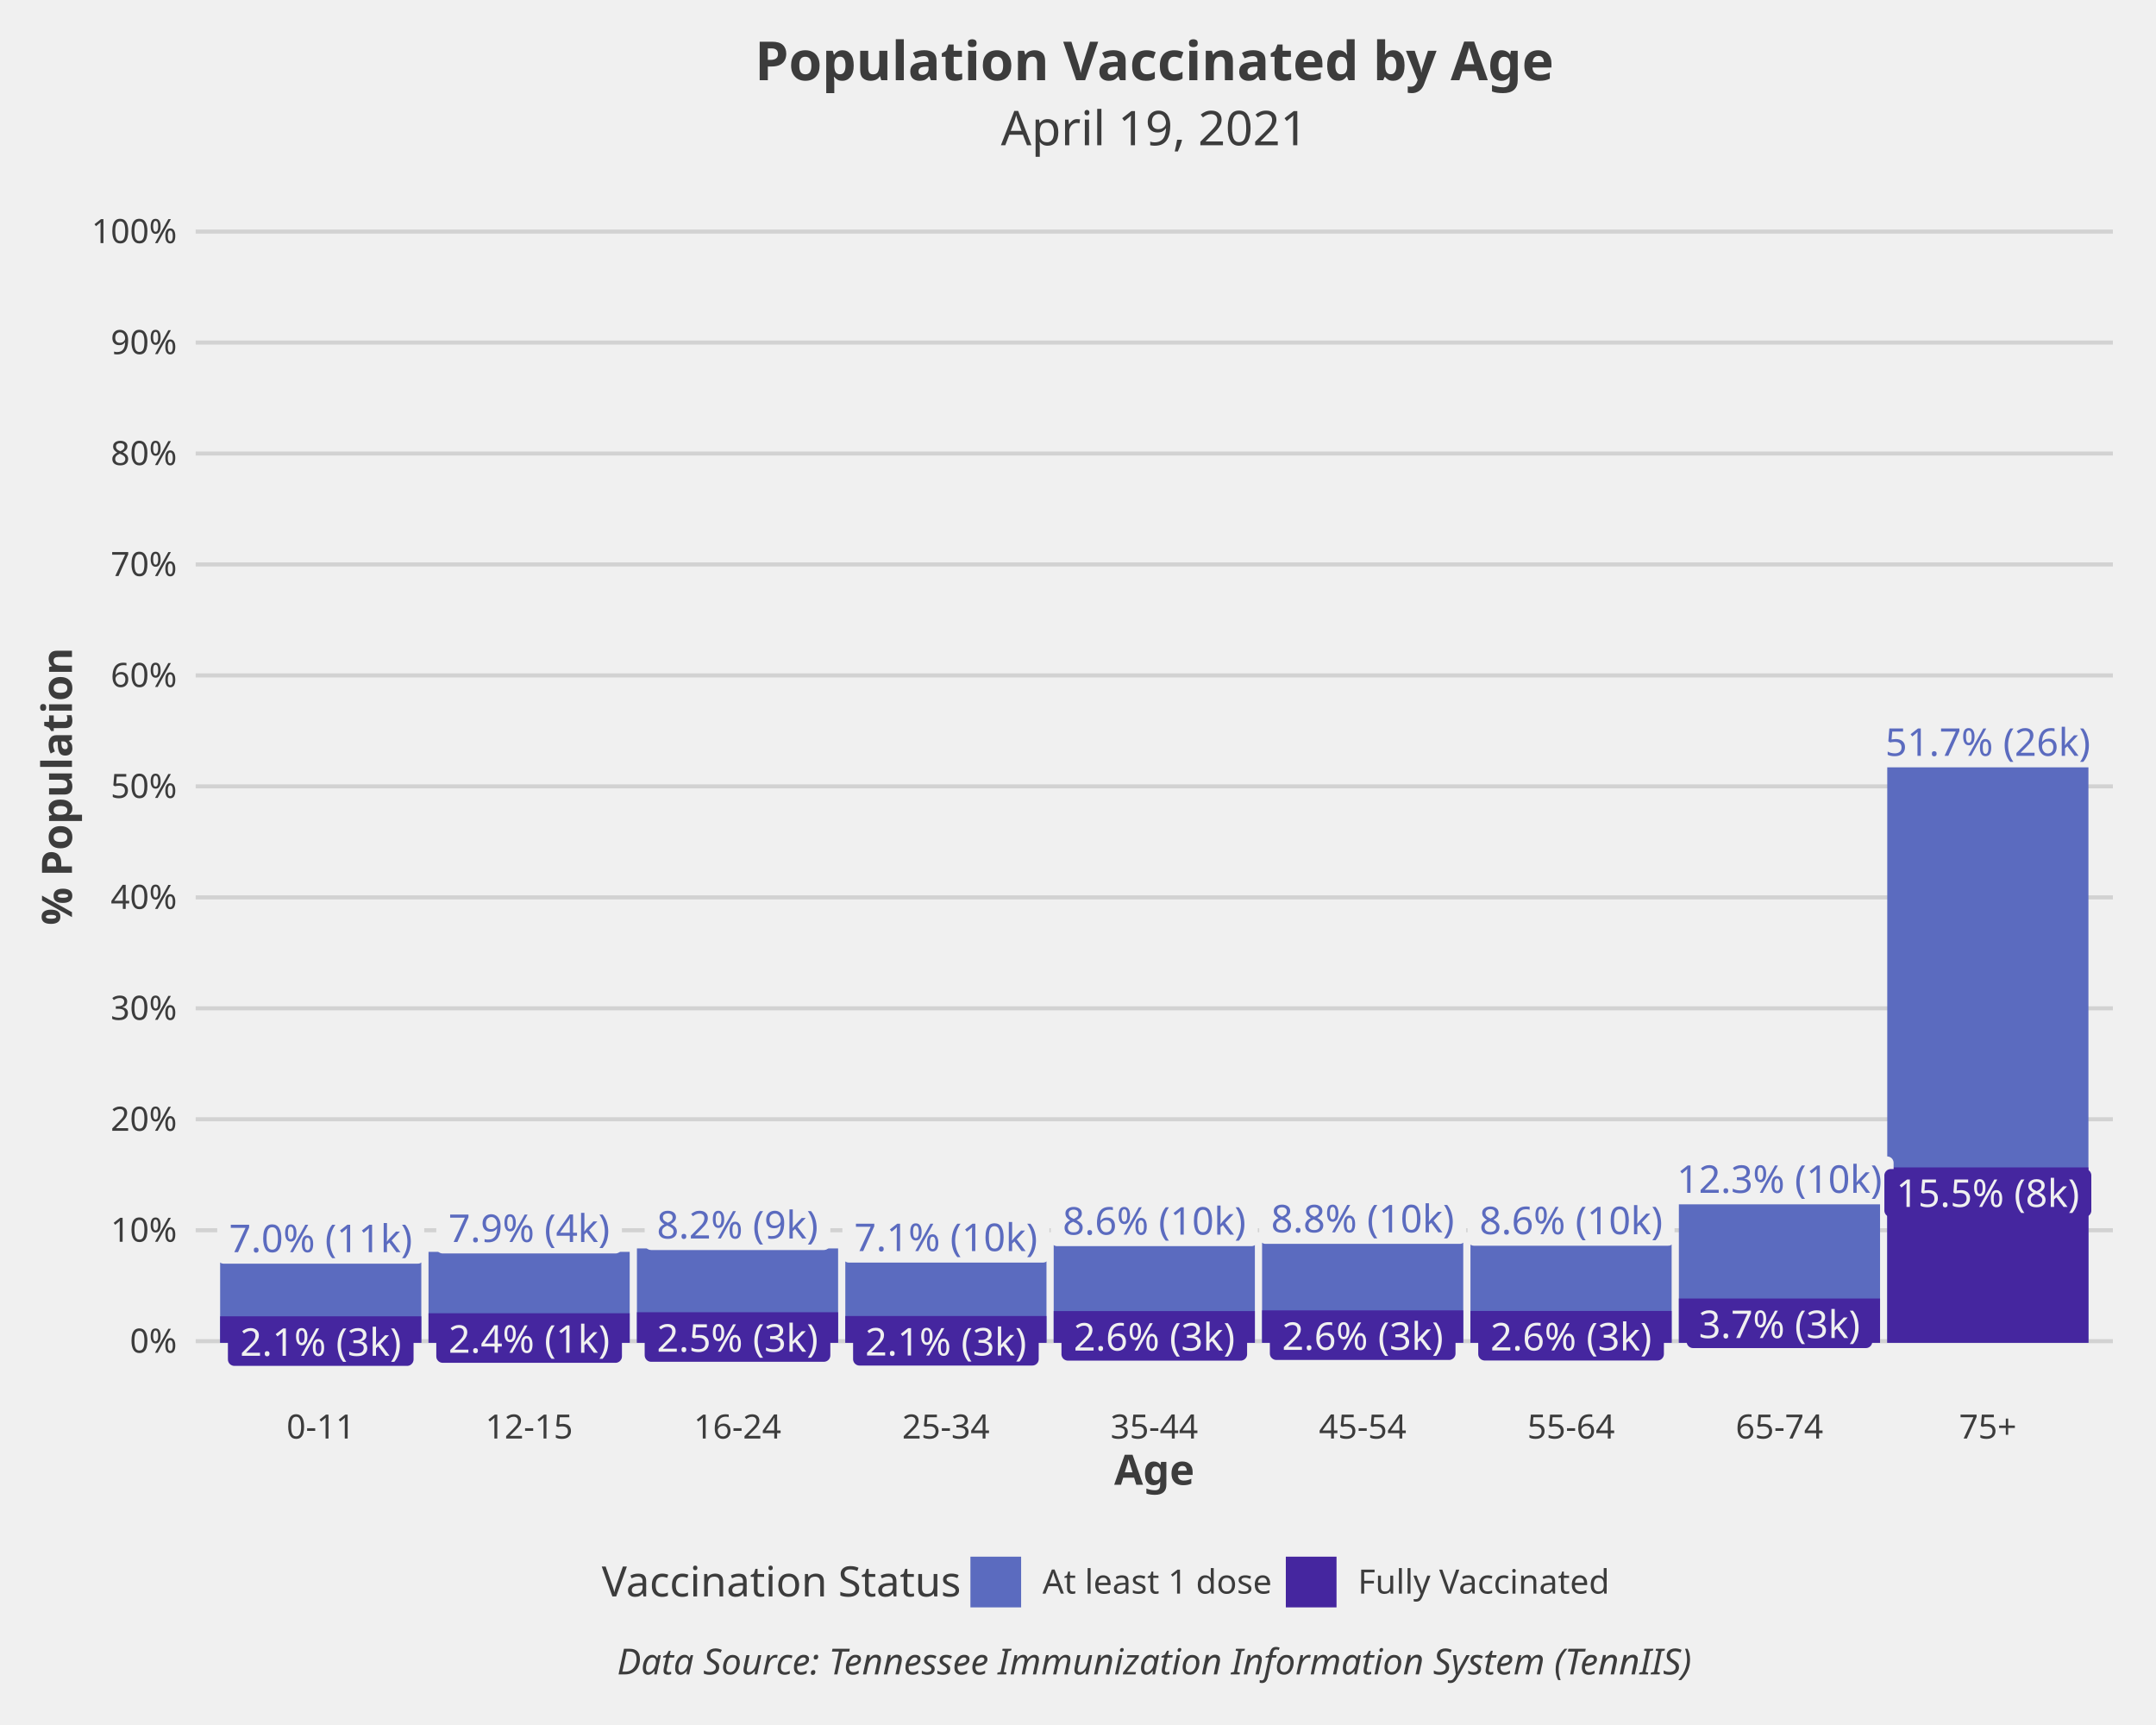
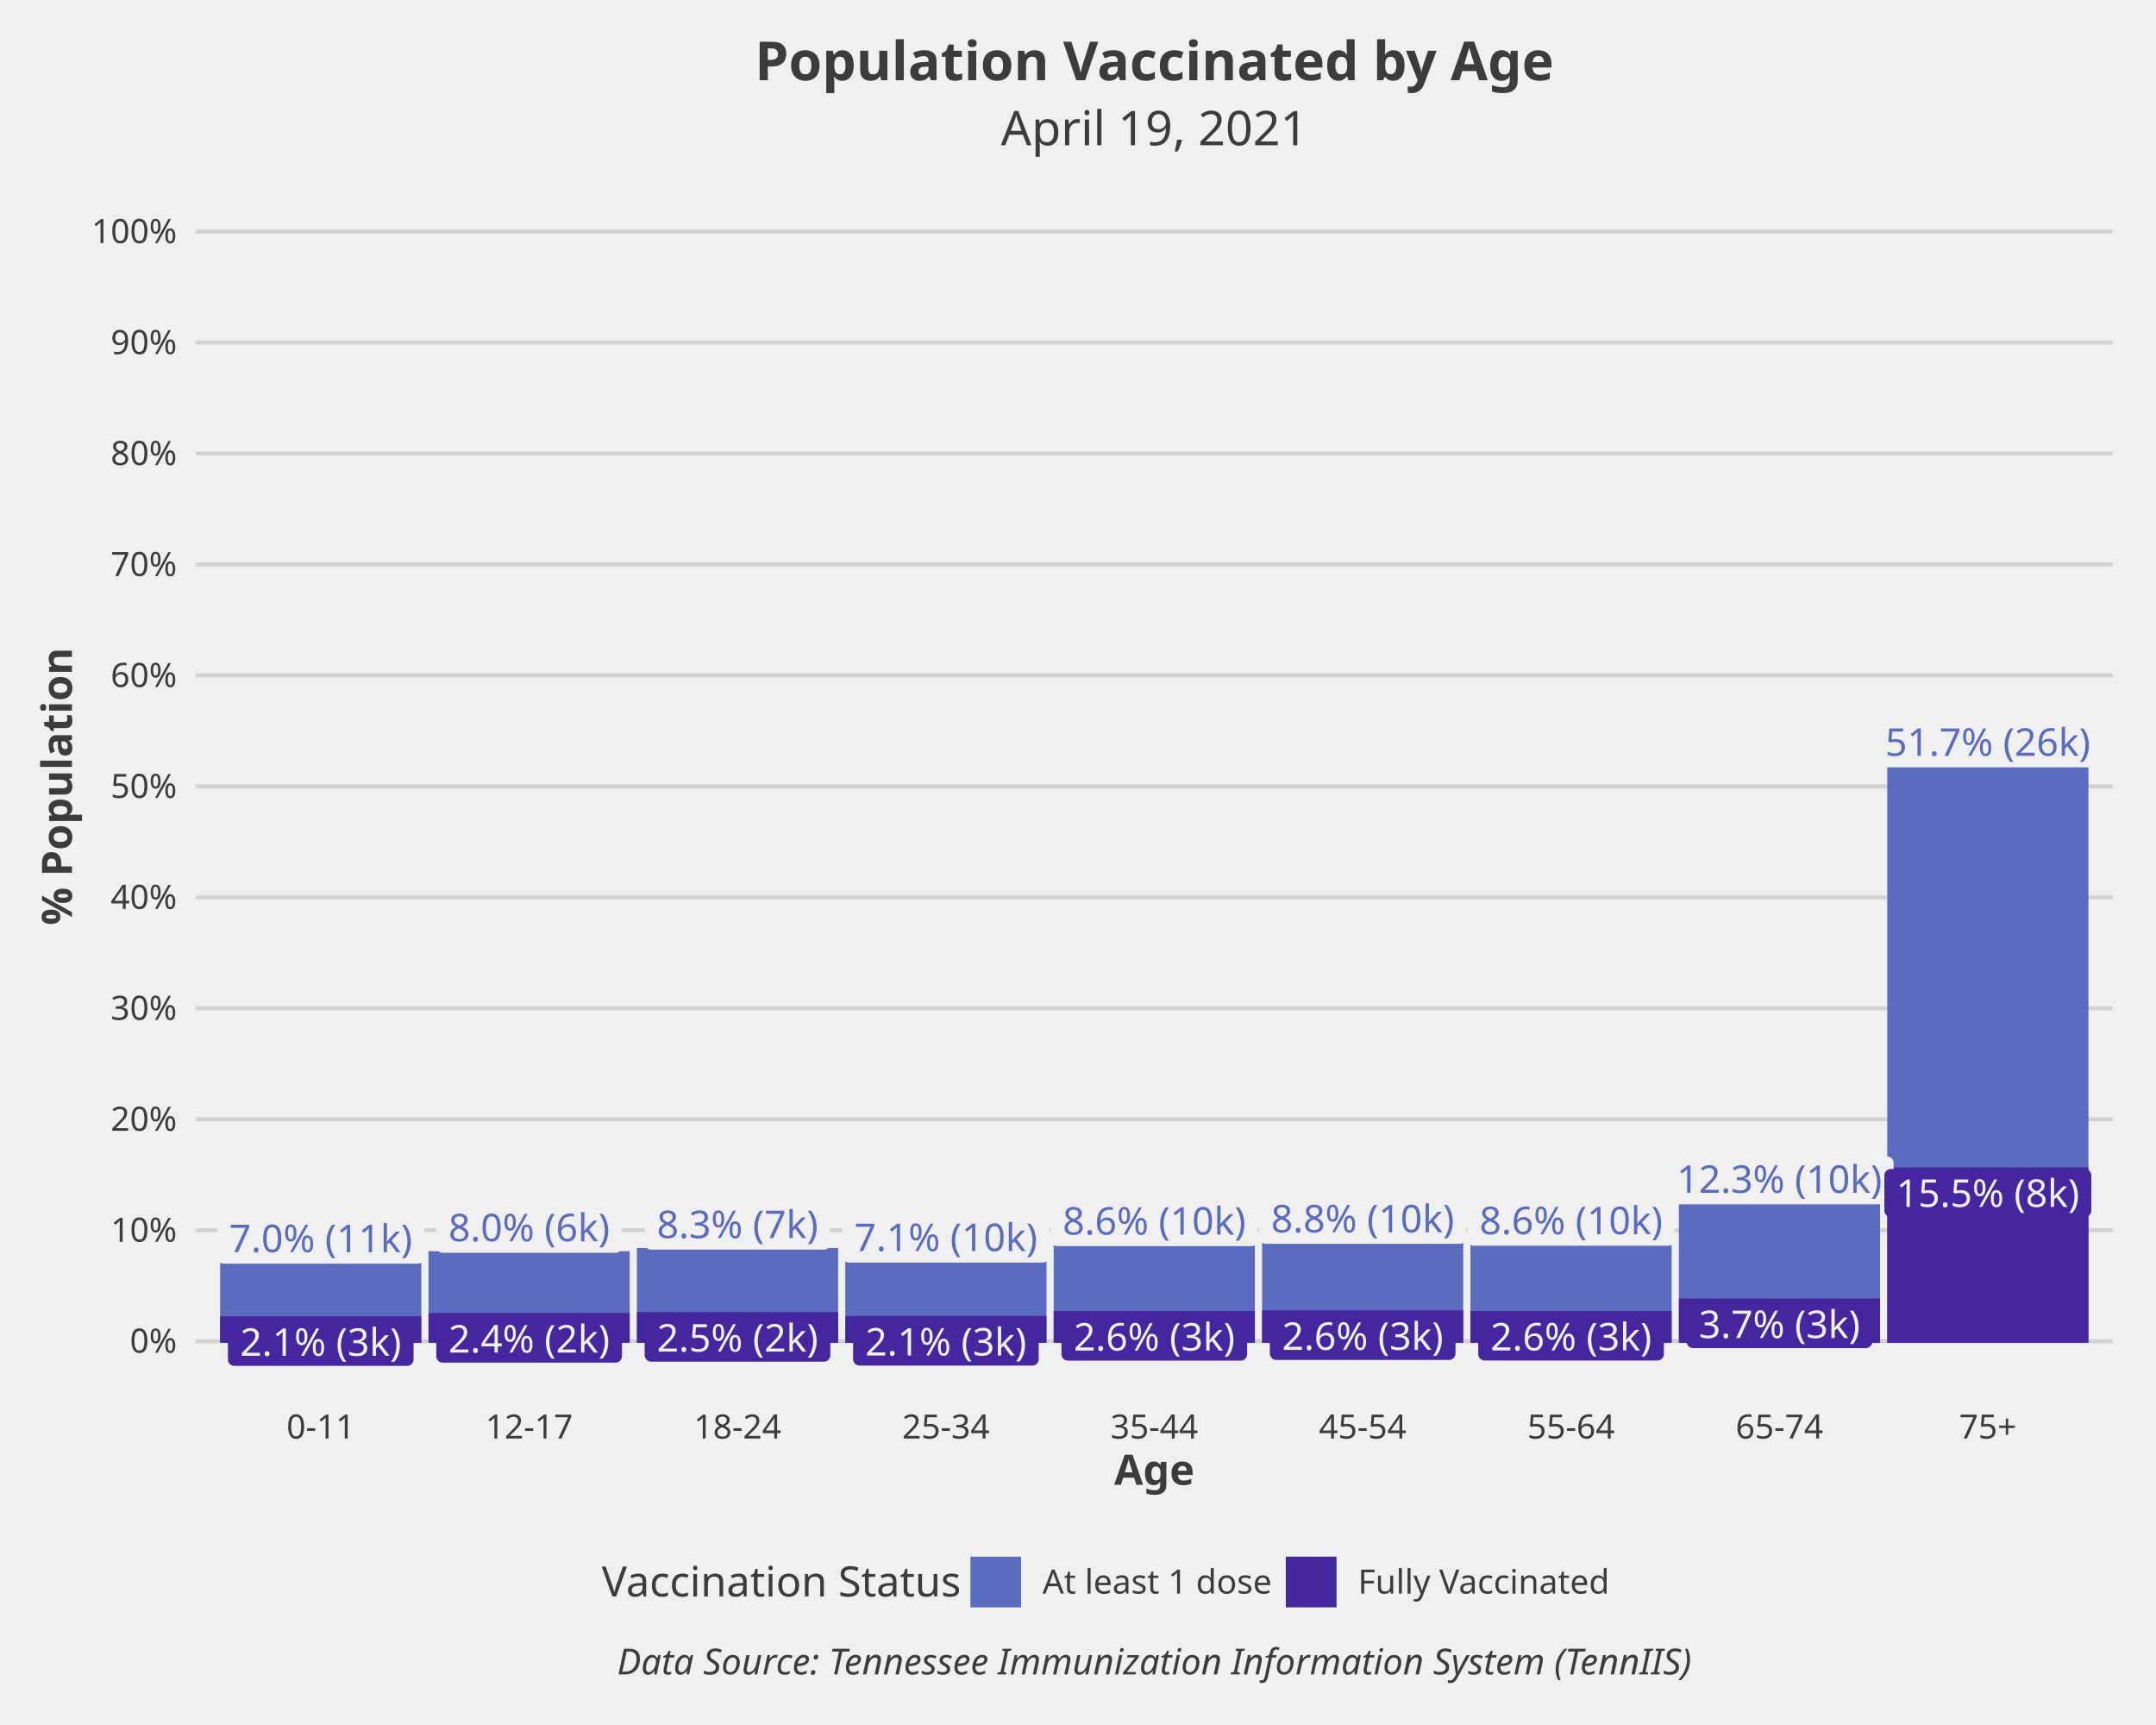
<svg xmlns="http://www.w3.org/2000/svg" class="svglite" data-engine-version="2.0" width="720.00pt" height="576.00pt" viewBox="0 0 720.00 576.00">
  <defs>
    <style type="text/css">
    .svglite line, .svglite polyline, .svglite polygon, .svglite path, .svglite rect, .svglite circle {
      fill: none;
      stroke: #000000;
      stroke-linecap: round;
      stroke-linejoin: round;
      stroke-miterlimit: 10.00;
    }
  </style>
  </defs>
  <rect width="100%" height="100%" style="stroke: none; fill: #FFFFFF;" />
  <defs>
    <clipPath id="cpMC4wMHw3MjAuMDB8MC4wMHw1NzYuMDA=">
      <rect x="0.00" y="0.00" width="720.00" height="576.00" />
    </clipPath>
  </defs>
  <g clip-path="url(#cpMC4wMHw3MjAuMDB8MC4wMHw1NzYuMDA=)">
    <rect x="0.00" y="0.00" width="720.00" height="576.00" style="stroke-width: 1.36; stroke: none; fill: #F0F0F0;" />
  </g>
  <defs>
    <clipPath id="cpNjUuMzV8NzA1LjYwfDU4LjgwfDQ2Ni4zNg==">
      <rect x="65.35" y="58.80" width="640.25" height="407.56" />
    </clipPath>
  </defs>
  <g clip-path="url(#cpNjUuMzV8NzA1LjYwfDU4LjgwfDQ2Ni4zNg==)">
    <rect x="65.35" y="58.80" width="640.25" height="407.56" style="stroke-width: 1.36; stroke: none; fill: #F0F0F0;" />
    <polyline points="65.35,447.84 705.60,447.84 " style="stroke-width: 1.36; stroke: #D2D2D2; stroke-linecap: butt;" />
    <polyline points="65.35,410.79 705.60,410.79 " style="stroke-width: 1.36; stroke: #D2D2D2; stroke-linecap: butt;" />
    <polyline points="65.35,373.74 705.60,373.74 " style="stroke-width: 1.36; stroke: #D2D2D2; stroke-linecap: butt;" />
    <polyline points="65.35,336.69 705.60,336.69 " style="stroke-width: 1.36; stroke: #D2D2D2; stroke-linecap: butt;" />
    <polyline points="65.35,299.64 705.60,299.64 " style="stroke-width: 1.36; stroke: #D2D2D2; stroke-linecap: butt;" />
    <polyline points="65.35,262.58 705.60,262.58 " style="stroke-width: 1.36; stroke: #D2D2D2; stroke-linecap: butt;" />
    <polyline points="65.35,225.53 705.60,225.53 " style="stroke-width: 1.36; stroke: #D2D2D2; stroke-linecap: butt;" />
    <polyline points="65.35,188.48 705.60,188.48 " style="stroke-width: 1.36; stroke: #D2D2D2; stroke-linecap: butt;" />
    <polyline points="65.35,151.43 705.60,151.43 " style="stroke-width: 1.36; stroke: #D2D2D2; stroke-linecap: butt;" />
    <polyline points="65.35,114.38 705.60,114.38 " style="stroke-width: 1.36; stroke: #D2D2D2; stroke-linecap: butt;" />
    <polyline points="65.35,77.33 705.60,77.33 " style="stroke-width: 1.36; stroke: #D2D2D2; stroke-linecap: butt;" />
    <rect x="74.05" y="421.95" width="66.11" height="25.89" style="stroke-width: 1.07; stroke: #5B6BBF; stroke-linecap: square; stroke-linejoin: miter; fill: #5B6BBF;" />
    <rect x="74.05" y="440.07" width="66.11" height="7.77" style="stroke-width: 1.07; stroke: #45269F; stroke-linecap: square; stroke-linejoin: miter; fill: #45269F;" />
-     <rect x="143.64" y="418.55" width="66.11" height="29.29" style="stroke-width: 1.07; stroke: #5B6BBF; stroke-linecap: square; stroke-linejoin: miter; fill: #5B6BBF;" />
-     <rect x="143.64" y="439.05" width="66.11" height="8.79" style="stroke-width: 1.07; stroke: #45269F; stroke-linecap: square; stroke-linejoin: miter; fill: #45269F;" />
-     <rect x="213.24" y="417.40" width="66.11" height="30.44" style="stroke-width: 1.07; stroke: #5B6BBF; stroke-linecap: square; stroke-linejoin: miter; fill: #5B6BBF;" />
-     <rect x="213.24" y="438.71" width="66.11" height="9.13" style="stroke-width: 1.07; stroke: #45269F; stroke-linecap: square; stroke-linejoin: miter; fill: #45269F;" />
+     <rect x="143.64" y="418.32" width="66.11" height="29.52" style="stroke-width: 1.07; stroke: #5B6BBF; stroke-linecap: square; stroke-linejoin: miter; fill: #5B6BBF;" />
+     <rect x="143.64" y="438.98" width="66.11" height="8.85" style="stroke-width: 1.07; stroke: #45269F; stroke-linecap: square; stroke-linejoin: miter; fill: #45269F;" />
+     <rect x="213.24" y="417.26" width="66.11" height="30.58" style="stroke-width: 1.07; stroke: #5B6BBF; stroke-linecap: square; stroke-linejoin: miter; fill: #5B6BBF;" />
+     <rect x="213.24" y="438.66" width="66.11" height="9.17" style="stroke-width: 1.07; stroke: #45269F; stroke-linecap: square; stroke-linejoin: miter; fill: #45269F;" />
    <rect x="282.83" y="421.59" width="66.11" height="26.24" style="stroke-width: 1.07; stroke: #5B6BBF; stroke-linecap: square; stroke-linejoin: miter; fill: #5B6BBF;" />
    <rect x="282.83" y="439.97" width="66.11" height="7.87" style="stroke-width: 1.07; stroke: #45269F; stroke-linecap: square; stroke-linejoin: miter; fill: #45269F;" />
    <rect x="352.42" y="416.11" width="66.11" height="31.72" style="stroke-width: 1.07; stroke: #5B6BBF; stroke-linecap: square; stroke-linejoin: miter; fill: #5B6BBF;" />
    <rect x="352.42" y="438.32" width="66.11" height="9.52" style="stroke-width: 1.07; stroke: #45269F; stroke-linecap: square; stroke-linejoin: miter; fill: #45269F;" />
    <rect x="422.01" y="415.34" width="66.11" height="32.50" style="stroke-width: 1.07; stroke: #5B6BBF; stroke-linecap: square; stroke-linejoin: miter; fill: #5B6BBF;" />
    <rect x="422.01" y="438.09" width="66.11" height="9.75" style="stroke-width: 1.07; stroke: #45269F; stroke-linecap: square; stroke-linejoin: miter; fill: #45269F;" />
    <rect x="491.60" y="415.96" width="66.11" height="31.88" style="stroke-width: 1.07; stroke: #5B6BBF; stroke-linecap: square; stroke-linejoin: miter; fill: #5B6BBF;" />
    <rect x="491.60" y="438.28" width="66.11" height="9.56" style="stroke-width: 1.07; stroke: #45269F; stroke-linecap: square; stroke-linejoin: miter; fill: #45269F;" />
    <rect x="561.20" y="402.15" width="66.11" height="45.69" style="stroke-width: 1.07; stroke: #5B6BBF; stroke-linecap: square; stroke-linejoin: miter; fill: #5B6BBF;" />
    <rect x="561.20" y="434.13" width="66.11" height="13.71" style="stroke-width: 1.07; stroke: #45269F; stroke-linecap: square; stroke-linejoin: miter; fill: #45269F;" />
    <rect x="630.79" y="256.22" width="66.11" height="191.62" style="stroke-width: 1.07; stroke: #5B6BBF; stroke-linecap: square; stroke-linejoin: miter; fill: #5B6BBF;" />
    <rect x="630.79" y="390.35" width="66.11" height="57.49" style="stroke-width: 1.07; stroke: #45269F; stroke-linecap: square; stroke-linejoin: miter; fill: #45269F;" />
    <polygon points="74.71,421.95 139.51,421.95 139.42,421.95 139.77,421.94 140.11,421.87 140.43,421.74 140.73,421.57 141.00,421.35 141.23,421.09 141.42,420.79 141.56,420.47 141.64,420.14 141.67,419.79 141.67,419.79 141.67,408.10 141.67,408.10 141.64,407.75 141.56,407.42 141.42,407.10 141.23,406.80 141.00,406.54 140.73,406.32 140.43,406.15 140.11,406.02 139.77,405.96 139.51,405.94 74.71,405.94 74.97,405.96 74.62,405.94 74.28,405.98 73.94,406.08 73.63,406.23 73.34,406.43 73.09,406.67 72.88,406.94 72.72,407.25 72.61,407.58 72.55,407.93 72.55,408.10 72.55,419.79 72.55,419.62 72.55,419.96 72.61,420.31 72.72,420.64 72.88,420.95 73.09,421.22 73.34,421.46 73.63,421.66 73.94,421.81 74.28,421.91 74.62,421.95 " style="stroke-width: 0.00; stroke: none; fill: #F0F0F0;" />
    <text x="107.11" y="418.11" text-anchor="middle" style="font-size: 12.80px; fill: #5B6BBF; font-family: sans;" textLength="61.92px" lengthAdjust="spacingAndGlyphs">7.0% (11k)</text>
    <polygon points="78.27,456.08 135.95,456.08 135.86,456.08 136.21,456.07 136.55,456.00 136.87,455.88 137.17,455.70 137.44,455.48 137.67,455.22 137.86,454.93 137.99,454.61 138.08,454.27 138.11,453.92 138.11,453.92 138.11,442.23 138.11,442.23 138.08,441.89 137.99,441.55 137.86,441.23 137.67,440.93 137.44,440.67 137.17,440.45 136.87,440.28 136.55,440.16 136.21,440.09 135.95,440.07 78.27,440.07 78.53,440.09 78.18,440.07 77.84,440.12 77.50,440.21 77.19,440.36 76.90,440.56 76.65,440.80 76.44,441.08 76.28,441.39 76.17,441.72 76.12,442.06 76.11,442.23 76.11,453.92 76.12,453.75 76.12,454.10 76.17,454.44 76.28,454.77 76.44,455.08 76.65,455.36 76.90,455.60 77.19,455.79 77.50,455.94 77.84,456.04 78.18,456.08 " style="stroke-width: 0.00; stroke: none; fill: #45269F;" />
    <text x="107.11" y="452.72" text-anchor="middle" style="font-size: 12.80px; fill: #F0F0F0; font-family: sans;" textLength="54.80px" lengthAdjust="spacingAndGlyphs">2.1% (3k)</text>
-     <polygon points="147.86,418.55 205.54,418.55 205.45,418.55 205.80,418.53 206.14,418.46 206.46,418.34 206.77,418.17 207.03,417.95 207.26,417.69 207.45,417.39 207.59,417.07 207.67,416.73 207.70,416.39 207.70,416.39 207.70,404.70 207.70,404.70 207.67,404.35 207.59,404.01 207.45,403.69 207.26,403.40 207.03,403.14 206.77,402.92 206.46,402.74 206.14,402.62 205.80,402.55 205.54,402.54 147.86,402.54 148.12,402.55 147.77,402.54 147.43,402.58 147.09,402.68 146.78,402.83 146.49,403.02 146.24,403.26 146.04,403.54 145.87,403.85 145.76,404.18 145.71,404.52 145.70,404.70 145.70,416.39 145.71,416.21 145.71,416.56 145.76,416.90 145.87,417.23 146.04,417.54 146.24,417.82 146.49,418.06 146.78,418.26 147.09,418.41 147.43,418.50 147.77,418.55 " style="stroke-width: 0.00; stroke: none; fill: #F0F0F0;" />
-     <text x="176.70" y="414.71" text-anchor="middle" style="font-size: 12.80px; fill: #5B6BBF; font-family: sans;" textLength="54.80px" lengthAdjust="spacingAndGlyphs">7.9% (4k)</text>
-     <polygon points="147.86,455.06 205.54,455.06 205.45,455.06 205.80,455.05 206.14,454.98 206.46,454.85 206.77,454.68 207.03,454.46 207.26,454.20 207.45,453.91 207.59,453.59 207.67,453.25 207.70,452.90 207.70,452.90 207.70,441.21 207.70,441.21 207.67,440.86 207.59,440.53 207.45,440.21 207.26,439.91 207.03,439.65 206.77,439.43 206.46,439.26 206.14,439.14 205.80,439.07 205.54,439.05 147.86,439.05 148.12,439.07 147.77,439.05 147.43,439.09 147.09,439.19 146.78,439.34 146.49,439.54 146.24,439.78 146.04,440.06 145.87,440.36 145.76,440.69 145.71,441.04 145.70,441.21 145.70,452.90 145.71,452.73 145.71,453.08 145.76,453.42 145.87,453.75 146.04,454.06 146.24,454.33 146.49,454.58 146.78,454.77 147.09,454.92 147.43,455.02 147.77,455.06 " style="stroke-width: 0.00; stroke: none; fill: #45269F;" />
-     <text x="176.70" y="451.70" text-anchor="middle" style="font-size: 12.80px; fill: #F0F0F0; font-family: sans;" textLength="54.80px" lengthAdjust="spacingAndGlyphs">2.4% (1k)</text>
-     <polygon points="217.45,417.40 275.13,417.40 275.04,417.39 275.39,417.38 275.73,417.31 276.06,417.19 276.36,417.01 276.63,416.79 276.86,416.53 277.04,416.24 277.18,415.92 277.26,415.58 277.29,415.24 277.29,415.24 277.29,403.54 277.29,403.54 277.26,403.20 277.18,402.86 277.04,402.54 276.86,402.25 276.63,401.99 276.36,401.77 276.06,401.59 275.73,401.47 275.39,401.40 275.13,401.38 217.45,401.38 217.71,401.40 217.37,401.39 217.02,401.43 216.69,401.52 216.37,401.67 216.09,401.87 215.84,402.11 215.63,402.39 215.47,402.70 215.36,403.03 215.30,403.37 215.29,403.54 215.29,415.24 215.30,415.06 215.30,415.41 215.36,415.75 215.47,416.08 215.63,416.39 215.84,416.67 216.09,416.91 216.37,417.11 216.69,417.26 217.02,417.35 217.37,417.39 " style="stroke-width: 0.00; stroke: none; fill: #F0F0F0;" />
-     <text x="246.29" y="413.55" text-anchor="middle" style="font-size: 12.80px; fill: #5B6BBF; font-family: sans;" textLength="54.80px" lengthAdjust="spacingAndGlyphs">8.2% (9k)</text>
-     <polygon points="217.45,454.72 275.13,454.72 275.04,454.72 275.39,454.70 275.73,454.63 276.06,454.51 276.36,454.33 276.63,454.11 276.86,453.85 277.04,453.56 277.18,453.24 277.26,452.90 277.29,452.56 277.29,452.56 277.29,440.87 277.29,440.87 277.26,440.52 277.18,440.18 277.04,439.86 276.86,439.57 276.63,439.31 276.36,439.09 276.06,438.91 275.73,438.79 275.39,438.72 275.13,438.71 217.45,438.71 217.71,438.72 217.37,438.71 217.02,438.75 216.69,438.85 216.37,438.99 216.09,439.19 215.84,439.43 215.63,439.71 215.47,440.02 215.36,440.35 215.30,440.69 215.29,440.87 215.29,452.56 215.30,452.38 215.30,452.73 215.36,453.07 215.47,453.40 215.63,453.71 215.84,453.99 216.09,454.23 216.37,454.43 216.69,454.58 217.02,454.67 217.37,454.72 " style="stroke-width: 0.00; stroke: none; fill: #45269F;" />
-     <text x="246.29" y="451.36" text-anchor="middle" style="font-size: 12.80px; fill: #F0F0F0; font-family: sans;" textLength="54.80px" lengthAdjust="spacingAndGlyphs">2.5% (3k)</text>
+     <polygon points="147.86,418.32 205.54,418.32 205.45,418.32 205.80,418.31 206.14,418.24 206.46,418.11 206.77,417.94 207.03,417.72 207.26,417.46 207.45,417.17 207.59,416.85 207.67,416.51 207.70,416.16 207.70,416.16 207.70,404.47 207.70,404.47 207.67,404.12 207.59,403.79 207.45,403.47 207.26,403.17 207.03,402.91 206.77,402.69 206.46,402.52 206.14,402.40 205.80,402.33 205.54,402.31 147.86,402.31 148.12,402.33 147.77,402.31 147.43,402.35 147.09,402.45 146.78,402.60 146.49,402.80 146.24,403.04 146.04,403.32 145.87,403.62 145.76,403.95 145.71,404.30 145.70,404.47 145.70,416.16 145.71,415.99 145.71,416.34 145.76,416.68 145.87,417.01 146.04,417.32 146.24,417.60 146.49,417.84 146.78,418.03 147.09,418.18 147.43,418.28 147.77,418.32 " style="stroke-width: 0.00; stroke: none; fill: #F0F0F0;" />
+     <text x="176.70" y="414.48" text-anchor="middle" style="font-size: 12.80px; fill: #5B6BBF; font-family: sans;" textLength="54.80px" lengthAdjust="spacingAndGlyphs">8.0% (6k)</text>
+     <polygon points="147.86,455.00 205.54,455.00 205.45,454.99 205.80,454.98 206.14,454.91 206.46,454.79 206.77,454.61 207.03,454.39 207.26,454.13 207.45,453.84 207.59,453.52 207.67,453.18 207.70,452.84 207.70,452.84 207.70,441.14 207.70,441.14 207.67,440.80 207.59,440.46 207.45,440.14 207.26,439.85 207.03,439.59 206.77,439.37 206.46,439.19 206.14,439.07 205.80,439.00 205.54,438.98 147.86,438.98 148.12,439.00 147.77,438.99 147.43,439.03 147.09,439.12 146.78,439.27 146.49,439.47 146.24,439.71 146.04,439.99 145.87,440.30 145.76,440.63 145.71,440.97 145.70,441.14 145.70,452.84 145.71,452.66 145.71,453.01 145.76,453.35 145.87,453.68 146.04,453.99 146.24,454.27 146.49,454.51 146.78,454.71 147.09,454.85 147.43,454.95 147.77,454.99 " style="stroke-width: 0.00; stroke: none; fill: #45269F;" />
+     <text x="176.70" y="451.64" text-anchor="middle" style="font-size: 12.80px; fill: #F0F0F0; font-family: sans;" textLength="54.80px" lengthAdjust="spacingAndGlyphs">2.4% (2k)</text>
+     <polygon points="217.45,417.26 275.13,417.26 275.04,417.26 275.39,417.24 275.73,417.18 276.06,417.05 276.36,416.88 276.63,416.66 276.86,416.40 277.04,416.10 277.18,415.78 277.26,415.45 277.29,415.10 277.29,415.10 277.29,403.41 277.29,403.41 277.26,403.06 277.18,402.72 277.04,402.40 276.86,402.11 276.63,401.85 276.36,401.63 276.06,401.46 275.73,401.33 275.39,401.26 275.13,401.25 217.45,401.25 217.71,401.26 217.37,401.25 217.02,401.29 216.69,401.39 216.37,401.54 216.09,401.74 215.84,401.98 215.63,402.25 215.47,402.56 215.36,402.89 215.30,403.23 215.29,403.41 215.29,415.10 215.30,414.93 215.30,415.27 215.36,415.62 215.47,415.95 215.63,416.25 215.84,416.53 216.09,416.77 216.37,416.97 216.69,417.12 217.02,417.22 217.37,417.26 " style="stroke-width: 0.00; stroke: none; fill: #F0F0F0;" />
+     <text x="246.29" y="413.42" text-anchor="middle" style="font-size: 12.80px; fill: #5B6BBF; font-family: sans;" textLength="54.80px" lengthAdjust="spacingAndGlyphs">8.3% (7k)</text>
+     <polygon points="217.45,454.68 275.13,454.68 275.04,454.67 275.39,454.66 275.73,454.59 276.06,454.47 276.36,454.29 276.63,454.07 276.86,453.81 277.04,453.52 277.18,453.20 277.26,452.86 277.29,452.52 277.29,452.52 277.29,440.82 277.29,440.82 277.26,440.48 277.18,440.14 277.04,439.82 276.86,439.53 276.63,439.27 276.36,439.05 276.06,438.87 275.73,438.75 275.39,438.68 275.13,438.66 217.45,438.66 217.71,438.68 217.37,438.67 217.02,438.71 216.69,438.81 216.37,438.95 216.09,439.15 215.84,439.39 215.63,439.67 215.47,439.98 215.36,440.31 215.30,440.65 215.29,440.82 215.29,452.52 215.30,452.34 215.30,452.69 215.36,453.03 215.47,453.36 215.63,453.67 215.84,453.95 216.09,454.19 216.37,454.39 216.69,454.54 217.02,454.63 217.37,454.67 " style="stroke-width: 0.00; stroke: none; fill: #45269F;" />
+     <text x="246.29" y="451.32" text-anchor="middle" style="font-size: 12.80px; fill: #F0F0F0; font-family: sans;" textLength="54.80px" lengthAdjust="spacingAndGlyphs">2.5% (2k)</text>
    <polygon points="283.48,421.59 348.28,421.59 348.20,421.59 348.54,421.58 348.88,421.51 349.21,421.39 349.51,421.21 349.78,420.99 350.01,420.73 350.20,420.44 350.33,420.12 350.42,419.78 350.44,419.43 350.44,419.43 350.44,407.74 350.44,407.74 350.42,407.40 350.33,407.06 350.20,406.74 350.01,406.45 349.78,406.19 349.51,405.97 349.21,405.79 348.88,405.67 348.54,405.60 348.28,405.58 283.48,405.58 283.74,405.60 283.40,405.58 283.05,405.63 282.72,405.72 282.40,405.87 282.12,406.07 281.87,406.31 281.66,406.59 281.50,406.90 281.39,407.23 281.33,407.57 281.32,407.74 281.32,419.43 281.33,419.26 281.33,419.61 281.39,419.95 281.50,420.28 281.66,420.59 281.87,420.87 282.12,421.11 282.40,421.30 282.72,421.45 283.05,421.55 283.40,421.59 " style="stroke-width: 0.00; stroke: none; fill: #F0F0F0;" />
    <text x="315.88" y="417.75" text-anchor="middle" style="font-size: 12.80px; fill: #5B6BBF; font-family: sans;" textLength="61.92px" lengthAdjust="spacingAndGlyphs">7.1% (10k)</text>
    <polygon points="287.05,455.98 344.72,455.98 344.64,455.97 344.98,455.96 345.32,455.89 345.65,455.77 345.95,455.59 346.22,455.37 346.45,455.11 346.64,454.82 346.77,454.50 346.85,454.16 346.88,453.82 346.88,453.82 346.88,442.13 346.88,442.13 346.85,441.78 346.77,441.44 346.64,441.12 346.45,440.83 346.22,440.57 345.95,440.35 345.65,440.17 345.32,440.05 344.98,439.98 344.72,439.97 287.05,439.97 287.31,439.98 286.96,439.97 286.61,440.01 286.28,440.11 285.97,440.25 285.68,440.45 285.43,440.69 285.22,440.97 285.06,441.28 284.95,441.61 284.89,441.95 284.89,442.13 284.89,453.82 284.89,453.64 284.89,453.99 284.95,454.33 285.06,454.66 285.22,454.97 285.43,455.25 285.68,455.49 285.97,455.69 286.28,455.84 286.61,455.93 286.96,455.97 " style="stroke-width: 0.00; stroke: none; fill: #45269F;" />
    <text x="315.88" y="452.62" text-anchor="middle" style="font-size: 12.80px; fill: #F0F0F0; font-family: sans;" textLength="54.80px" lengthAdjust="spacingAndGlyphs">2.1% (3k)</text>
    <polygon points="353.08,416.11 417.88,416.11 417.79,416.11 418.14,416.10 418.48,416.03 418.80,415.91 419.10,415.73 419.37,415.51 419.60,415.25 419.79,414.96 419.92,414.64 420.01,414.30 420.04,413.95 420.04,413.95 420.04,402.26 420.04,402.26 420.01,401.92 419.92,401.58 419.79,401.26 419.60,400.97 419.37,400.71 419.10,400.49 418.80,400.31 418.48,400.19 418.14,400.12 417.88,400.10 353.08,400.10 353.34,400.12 352.99,400.10 352.64,400.15 352.31,400.24 352.00,400.39 351.71,400.59 351.46,400.83 351.25,401.11 351.09,401.42 350.98,401.75 350.92,402.09 350.92,402.26 350.92,413.95 350.92,413.78 350.92,414.13 350.98,414.47 351.09,414.80 351.25,415.11 351.46,415.39 351.71,415.63 352.00,415.83 352.31,415.97 352.64,416.07 352.99,416.11 " style="stroke-width: 0.00; stroke: none; fill: #F0F0F0;" />
    <text x="385.48" y="412.27" text-anchor="middle" style="font-size: 12.80px; fill: #5B6BBF; font-family: sans;" textLength="61.92px" lengthAdjust="spacingAndGlyphs">8.6% (10k)</text>
    <polygon points="356.64,454.33 414.31,454.33 414.23,454.33 414.58,454.32 414.92,454.25 415.24,454.12 415.54,453.95 415.81,453.73 416.04,453.47 416.23,453.18 416.36,452.86 416.45,452.52 416.47,452.17 416.47,452.17 416.47,440.48 416.47,440.48 416.45,440.13 416.36,439.80 416.23,439.48 416.04,439.18 415.81,438.92 415.54,438.70 415.24,438.53 414.92,438.41 414.58,438.34 414.31,438.32 356.64,438.32 356.90,438.34 356.55,438.32 356.21,438.36 355.87,438.46 355.56,438.61 355.27,438.81 355.02,439.05 354.81,439.33 354.65,439.63 354.54,439.96 354.48,440.31 354.48,440.48 354.48,452.17 354.48,452.00 354.48,452.35 354.54,452.69 354.65,453.02 354.81,453.33 355.02,453.61 355.27,453.85 355.56,454.04 355.87,454.19 356.21,454.29 356.55,454.33 " style="stroke-width: 0.00; stroke: none; fill: #45269F;" />
    <text x="385.48" y="450.97" text-anchor="middle" style="font-size: 12.80px; fill: #F0F0F0; font-family: sans;" textLength="54.80px" lengthAdjust="spacingAndGlyphs">2.6% (3k)</text>
    <polygon points="422.67,415.34 487.47,415.34 487.38,415.34 487.73,415.33 488.07,415.26 488.39,415.13 488.69,414.96 488.96,414.74 489.19,414.48 489.38,414.19 489.52,413.87 489.60,413.53 489.63,413.18 489.63,413.18 489.63,401.49 489.63,401.49 489.60,401.14 489.52,400.81 489.38,400.49 489.19,400.19 488.96,399.93 488.69,399.71 488.39,399.54 488.07,399.42 487.73,399.35 487.47,399.33 422.67,399.33 422.93,399.35 422.58,399.33 422.24,399.38 421.90,399.47 421.59,399.62 421.30,399.82 421.05,400.06 420.84,400.34 420.68,400.64 420.57,400.97 420.52,401.32 420.51,401.49 420.51,413.18 420.52,413.01 420.52,413.36 420.57,413.70 420.68,414.03 420.84,414.34 421.05,414.62 421.30,414.86 421.59,415.05 421.90,415.20 422.24,415.30 422.58,415.34 " style="stroke-width: 0.00; stroke: none; fill: #F0F0F0;" />
    <text x="455.07" y="411.50" text-anchor="middle" style="font-size: 12.80px; fill: #5B6BBF; font-family: sans;" textLength="61.92px" lengthAdjust="spacingAndGlyphs">8.8% (10k)</text>
    <polygon points="426.23,454.10 483.91,454.10 483.82,454.10 484.17,454.09 484.51,454.02 484.83,453.89 485.13,453.72 485.40,453.50 485.63,453.24 485.82,452.94 485.96,452.63 486.04,452.29 486.07,451.94 486.07,451.94 486.07,440.25 486.07,440.25 486.04,439.90 485.96,439.57 485.82,439.25 485.63,438.95 485.40,438.69 485.13,438.47 484.83,438.30 484.51,438.17 484.17,438.11 483.91,438.09 426.23,438.09 426.49,438.11 426.14,438.09 425.80,438.13 425.46,438.23 425.15,438.38 424.86,438.58 424.61,438.82 424.40,439.10 424.24,439.40 424.13,439.73 424.08,440.08 424.07,440.25 424.07,451.94 424.08,451.77 424.08,452.11 424.13,452.46 424.24,452.79 424.40,453.10 424.61,453.37 424.86,453.61 425.15,453.81 425.46,453.96 425.80,454.06 426.14,454.10 " style="stroke-width: 0.00; stroke: none; fill: #45269F;" />
    <text x="455.07" y="450.74" text-anchor="middle" style="font-size: 12.80px; fill: #F0F0F0; font-family: sans;" textLength="54.80px" lengthAdjust="spacingAndGlyphs">2.6% (3k)</text>
    <polygon points="492.26,415.96 557.06,415.96 556.97,415.96 557.32,415.95 557.66,415.88 557.99,415.75 558.29,415.58 558.56,415.36 558.79,415.10 558.97,414.81 559.11,414.49 559.19,414.15 559.22,413.80 559.22,413.80 559.22,402.11 559.22,402.11 559.19,401.76 559.11,401.43 558.97,401.11 558.79,400.81 558.56,400.55 558.29,400.33 557.99,400.16 557.66,400.04 557.32,399.97 557.06,399.95 492.26,399.95 492.52,399.97 492.17,399.95 491.83,399.99 491.49,400.09 491.18,400.24 490.89,400.44 490.64,400.68 490.44,400.96 490.27,401.26 490.16,401.59 490.11,401.94 490.10,402.11 490.10,413.80 490.11,413.63 490.11,413.98 490.16,414.32 490.27,414.65 490.44,414.96 490.64,415.23 490.89,415.47 491.18,415.67 491.49,415.82 491.83,415.92 492.17,415.96 " style="stroke-width: 0.00; stroke: none; fill: #F0F0F0;" />
    <text x="524.66" y="412.12" text-anchor="middle" style="font-size: 12.80px; fill: #5B6BBF; font-family: sans;" textLength="61.92px" lengthAdjust="spacingAndGlyphs">8.6% (10k)</text>
    <polygon points="495.82,454.29 553.50,454.29 553.41,454.29 553.76,454.27 554.10,454.20 554.43,454.08 554.73,453.90 555.00,453.68 555.23,453.42 555.41,453.13 555.55,452.81 555.63,452.47 555.66,452.13 555.66,452.13 555.66,440.44 555.66,440.44 555.63,440.09 555.55,439.75 555.41,439.43 555.23,439.14 555.00,438.88 554.73,438.66 554.43,438.48 554.10,438.36 553.76,438.29 553.50,438.28 495.82,438.28 496.08,438.29 495.73,438.28 495.39,438.32 495.06,438.42 494.74,438.56 494.46,438.76 494.20,439.00 494.00,439.28 493.83,439.59 493.72,439.92 493.67,440.26 493.66,440.44 493.66,452.13 493.67,451.95 493.67,452.30 493.72,452.64 493.83,452.97 494.00,453.28 494.20,453.56 494.46,453.80 494.74,454.00 495.06,454.15 495.39,454.24 495.73,454.29 " style="stroke-width: 0.00; stroke: none; fill: #45269F;" />
    <text x="524.66" y="450.93" text-anchor="middle" style="font-size: 12.80px; fill: #F0F0F0; font-family: sans;" textLength="54.80px" lengthAdjust="spacingAndGlyphs">2.6% (3k)</text>
    <polygon points="558.29,402.15 630.21,402.15 630.13,402.15 630.47,402.14 630.81,402.07 631.14,401.94 631.44,401.77 631.71,401.55 631.94,401.29 632.13,401.00 632.26,400.68 632.34,400.34 632.37,399.99 632.37,399.99 632.37,388.30 632.37,388.30 632.34,387.95 632.26,387.62 632.13,387.30 631.94,387.00 631.71,386.74 631.44,386.52 631.14,386.35 630.81,386.23 630.47,386.16 630.21,386.14 558.29,386.14 558.55,386.16 558.21,386.14 557.86,386.18 557.53,386.28 557.21,386.43 556.93,386.63 556.68,386.87 556.47,387.15 556.31,387.45 556.20,387.78 556.14,388.13 556.13,388.30 556.13,399.99 556.14,399.82 556.14,400.17 556.20,400.51 556.31,400.84 556.47,401.15 556.68,401.42 556.93,401.67 557.21,401.86 557.53,402.01 557.86,402.11 558.21,402.15 " style="stroke-width: 0.00; stroke: none; fill: #F0F0F0;" />
    <text x="594.25" y="398.31" text-anchor="middle" style="font-size: 12.80px; fill: #5B6BBF; font-family: sans;" textLength="69.04px" lengthAdjust="spacingAndGlyphs">12.3% (10k)</text>
    <polygon points="565.41,450.14 623.09,450.14 623.00,450.14 623.35,450.13 623.69,450.06 624.02,449.94 624.32,449.76 624.59,449.54 624.82,449.28 625.00,448.99 625.14,448.67 625.22,448.33 625.25,447.98 625.25,447.98 625.25,436.29 625.25,436.29 625.22,435.95 625.14,435.61 625.00,435.29 624.82,434.99 624.59,434.73 624.32,434.51 624.02,434.34 623.69,434.22 623.35,434.15 623.09,434.13 565.41,434.13 565.67,434.15 565.33,434.13 564.98,434.18 564.65,434.27 564.33,434.42 564.05,434.62 563.80,434.86 563.59,435.14 563.43,435.45 563.32,435.78 563.26,436.12 563.25,436.29 563.25,447.98 563.26,447.81 563.26,448.16 563.32,448.50 563.43,448.83 563.59,449.14 563.80,449.42 564.05,449.66 564.33,449.85 564.65,450.00 564.98,450.10 565.33,450.14 " style="stroke-width: 0.00; stroke: none; fill: #45269F;" />
    <text x="594.25" y="446.79" text-anchor="middle" style="font-size: 12.80px; fill: #F0F0F0; font-family: sans;" textLength="54.80px" lengthAdjust="spacingAndGlyphs">3.7% (3k)</text>
    <polygon points="627.88,256.22 699.80,256.22 699.72,256.21 700.07,256.20 700.41,256.13 700.73,256.01 701.03,255.83 701.30,255.61 701.53,255.35 701.72,255.06 701.85,254.74 701.94,254.40 701.96,254.06 701.96,254.06 701.96,242.36 701.96,242.36 701.94,242.02 701.85,241.68 701.72,241.36 701.53,241.07 701.30,240.81 701.03,240.59 700.73,240.41 700.41,240.29 700.07,240.22 699.80,240.20 627.88,240.20 628.14,240.22 627.80,240.21 627.45,240.25 627.12,240.35 626.80,240.49 626.52,240.69 626.27,240.93 626.06,241.21 625.90,241.52 625.79,241.85 625.73,242.19 625.72,242.36 625.72,254.06 625.73,253.88 625.73,254.23 625.79,254.57 625.90,254.90 626.06,255.21 626.27,255.49 626.52,255.73 626.80,255.93 627.12,256.08 627.45,256.17 627.80,256.21 " style="stroke-width: 0.00; stroke: none; fill: #F0F0F0;" />
    <text x="663.84" y="252.38" text-anchor="middle" style="font-size: 12.80px; fill: #5B6BBF; font-family: sans;" textLength="69.04px" lengthAdjust="spacingAndGlyphs">51.7% (26k)</text>
    <polygon points="631.45,406.36 696.24,406.36 696.16,406.36 696.50,406.35 696.85,406.28 697.17,406.15 697.47,405.98 697.74,405.76 697.97,405.50 698.16,405.21 698.29,404.89 698.38,404.55 698.40,404.20 698.40,404.20 698.40,392.51 698.40,392.51 698.38,392.17 698.29,391.83 698.16,391.51 697.97,391.21 697.74,390.95 697.47,390.73 697.17,390.56 696.85,390.44 696.50,390.37 696.24,390.35 631.45,390.35 631.71,390.37 631.36,390.35 631.01,390.40 630.68,390.49 630.37,390.64 630.08,390.84 629.83,391.08 629.62,391.36 629.46,391.67 629.35,391.99 629.29,392.34 629.29,392.51 629.29,404.20 629.29,404.03 629.29,404.38 629.35,404.72 629.46,405.05 629.62,405.36 629.83,405.64 630.08,405.88 630.37,406.07 630.68,406.22 631.01,406.32 631.36,406.36 " style="stroke-width: 0.00; stroke: none; fill: #45269F;" />
    <text x="663.84" y="403.00" text-anchor="middle" style="font-size: 12.80px; fill: #F0F0F0; font-family: sans;" textLength="61.92px" lengthAdjust="spacingAndGlyphs">15.5% (8k)</text>
    <rect x="65.35" y="58.80" width="640.25" height="407.56" style="stroke-width: 1.36; stroke: none;" />
  </g>
  <g clip-path="url(#cpMC4wMHw3MjAuMDB8MC4wMHw1NzYuMDA=)">
    <text x="59.08" y="451.69" text-anchor="end" style="font-size: 11.20px; fill: #3C3C3C; font-family: sans;" textLength="16.19px" lengthAdjust="spacingAndGlyphs">0%</text>
    <text x="59.08" y="414.64" text-anchor="end" style="font-size: 11.20px; fill: #3C3C3C; font-family: sans;" textLength="22.42px" lengthAdjust="spacingAndGlyphs">10%</text>
    <text x="59.08" y="377.59" text-anchor="end" style="font-size: 11.20px; fill: #3C3C3C; font-family: sans;" textLength="22.42px" lengthAdjust="spacingAndGlyphs">20%</text>
    <text x="59.08" y="340.54" text-anchor="end" style="font-size: 11.20px; fill: #3C3C3C; font-family: sans;" textLength="22.42px" lengthAdjust="spacingAndGlyphs">30%</text>
    <text x="59.08" y="303.49" text-anchor="end" style="font-size: 11.20px; fill: #3C3C3C; font-family: sans;" textLength="22.42px" lengthAdjust="spacingAndGlyphs">40%</text>
    <text x="59.08" y="266.44" text-anchor="end" style="font-size: 11.20px; fill: #3C3C3C; font-family: sans;" textLength="22.42px" lengthAdjust="spacingAndGlyphs">50%</text>
    <text x="59.08" y="229.39" text-anchor="end" style="font-size: 11.20px; fill: #3C3C3C; font-family: sans;" textLength="22.42px" lengthAdjust="spacingAndGlyphs">60%</text>
    <text x="59.08" y="192.34" text-anchor="end" style="font-size: 11.20px; fill: #3C3C3C; font-family: sans;" textLength="22.42px" lengthAdjust="spacingAndGlyphs">70%</text>
    <text x="59.08" y="155.29" text-anchor="end" style="font-size: 11.20px; fill: #3C3C3C; font-family: sans;" textLength="22.42px" lengthAdjust="spacingAndGlyphs">80%</text>
    <text x="59.08" y="118.24" text-anchor="end" style="font-size: 11.20px; fill: #3C3C3C; font-family: sans;" textLength="22.42px" lengthAdjust="spacingAndGlyphs">90%</text>
    <text x="59.08" y="81.18" text-anchor="end" style="font-size: 11.20px; fill: #3C3C3C; font-family: sans;" textLength="28.65px" lengthAdjust="spacingAndGlyphs">100%</text>
    <text x="107.11" y="480.35" text-anchor="middle" style="font-size: 11.20px; fill: #3C3C3C; font-family: sans;" textLength="22.42px" lengthAdjust="spacingAndGlyphs">0-11</text>
-     <text x="176.70" y="480.35" text-anchor="middle" style="font-size: 11.20px; fill: #3C3C3C; font-family: sans;" textLength="28.65px" lengthAdjust="spacingAndGlyphs">12-15</text>
-     <text x="246.29" y="480.35" text-anchor="middle" style="font-size: 11.20px; fill: #3C3C3C; font-family: sans;" textLength="28.65px" lengthAdjust="spacingAndGlyphs">16-24</text>
+     <text x="176.70" y="480.35" text-anchor="middle" style="font-size: 11.20px; fill: #3C3C3C; font-family: sans;" textLength="28.65px" lengthAdjust="spacingAndGlyphs">12-17</text>
+     <text x="246.29" y="480.35" text-anchor="middle" style="font-size: 11.20px; fill: #3C3C3C; font-family: sans;" textLength="28.65px" lengthAdjust="spacingAndGlyphs">18-24</text>
    <text x="315.88" y="480.35" text-anchor="middle" style="font-size: 11.20px; fill: #3C3C3C; font-family: sans;" textLength="28.65px" lengthAdjust="spacingAndGlyphs">25-34</text>
    <text x="385.48" y="480.35" text-anchor="middle" style="font-size: 11.20px; fill: #3C3C3C; font-family: sans;" textLength="28.65px" lengthAdjust="spacingAndGlyphs">35-44</text>
    <text x="455.07" y="480.35" text-anchor="middle" style="font-size: 11.20px; fill: #3C3C3C; font-family: sans;" textLength="28.65px" lengthAdjust="spacingAndGlyphs">45-54</text>
    <text x="524.66" y="480.35" text-anchor="middle" style="font-size: 11.20px; fill: #3C3C3C; font-family: sans;" textLength="28.65px" lengthAdjust="spacingAndGlyphs">55-64</text>
    <text x="594.25" y="480.35" text-anchor="middle" style="font-size: 11.20px; fill: #3C3C3C; font-family: sans;" textLength="28.65px" lengthAdjust="spacingAndGlyphs">65-74</text>
    <text x="663.84" y="480.35" text-anchor="middle" style="font-size: 11.20px; fill: #3C3C3C; font-family: sans;" textLength="19.00px" lengthAdjust="spacingAndGlyphs">75+</text>
    <text x="385.48" y="495.79" text-anchor="middle" style="font-size: 14.00px; font-weight: bold; fill: #3C3C3C; font-family: sans;" textLength="24.91px" lengthAdjust="spacingAndGlyphs">Age</text>
    <text transform="translate(24.03,262.58) rotate(-90)" text-anchor="middle" style="font-size: 14.00px; font-weight: bold; fill: #3C3C3C; font-family: sans;" textLength="82.50px" lengthAdjust="spacingAndGlyphs">% Population</text>
    <rect x="193.97" y="512.65" width="383.01" height="31.23" style="stroke-width: 1.36; stroke: none; fill: #F0F0F0;" />
    <text x="200.95" y="533.08" style="font-size: 14.00px; fill: #3C3C3C; font-family: sans;" textLength="115.98px" lengthAdjust="spacingAndGlyphs">Vaccination Status</text>
    <rect x="323.90" y="519.62" width="17.28" height="17.28" style="stroke-width: 1.36; stroke: none; fill: #F0F0F0;" />
    <rect x="324.61" y="520.33" width="15.86" height="15.86" style="stroke-width: 1.07; stroke: #5B6BBF; stroke-linecap: square; stroke-linejoin: miter; fill: #5B6BBF;" />
    <rect x="429.23" y="519.62" width="17.28" height="17.28" style="stroke-width: 1.36; stroke: none; fill: #F0F0F0;" />
    <rect x="429.94" y="520.33" width="15.86" height="15.86" style="stroke-width: 1.07; stroke: #45269F; stroke-linecap: square; stroke-linejoin: miter; fill: #45269F;" />
    <rect x="542.64" y="519.62" width="17.28" height="17.28" style="stroke-width: 1.36; stroke: none; fill: #F0F0F0;" />
    <rect x="543.35" y="520.33" width="15.86" height="15.86" style="stroke-width: 1.07; stroke: #F0F0F0; stroke-linecap: square; stroke-linejoin: miter; fill: #F0F0F0;" />
    <text x="348.15" y="532.12" style="font-size: 11.20px; fill: #3C3C3C; font-family: sans;" textLength="74.10px" lengthAdjust="spacingAndGlyphs">At least 1 dose</text>
    <text x="453.48" y="532.12" style="font-size: 11.20px; fill: #3C3C3C; font-family: sans;" textLength="82.19px" lengthAdjust="spacingAndGlyphs">Fully Vaccinated</text>
    <text x="566.89" y="532.12" style="font-size: 11.20px; fill: #3C3C3C; font-family: sans;" textLength="3.11px" lengthAdjust="spacingAndGlyphs"> </text>
    <text x="385.48" y="48.51" text-anchor="middle" style="font-size: 16.00px; fill: #3C3C3C; font-family: sans;" textLength="98.74px" lengthAdjust="spacingAndGlyphs">April 19, 2021</text>
    <text x="385.48" y="26.79" text-anchor="middle" style="font-size: 18.00px; font-weight: bold; fill: #3C3C3C; font-family: sans;" textLength="240.20px" lengthAdjust="spacingAndGlyphs">Population Vaccinated by Age</text>
    <text x="385.48" y="559.11" text-anchor="middle" style="font-size: 12.00px; font-style: italic; fill: #3C3C3C; font-family: sans;" textLength="367.55px" lengthAdjust="spacingAndGlyphs">Data Source: Tennessee Immunization Information System (TennIIS)</text>
  </g>
</svg>
